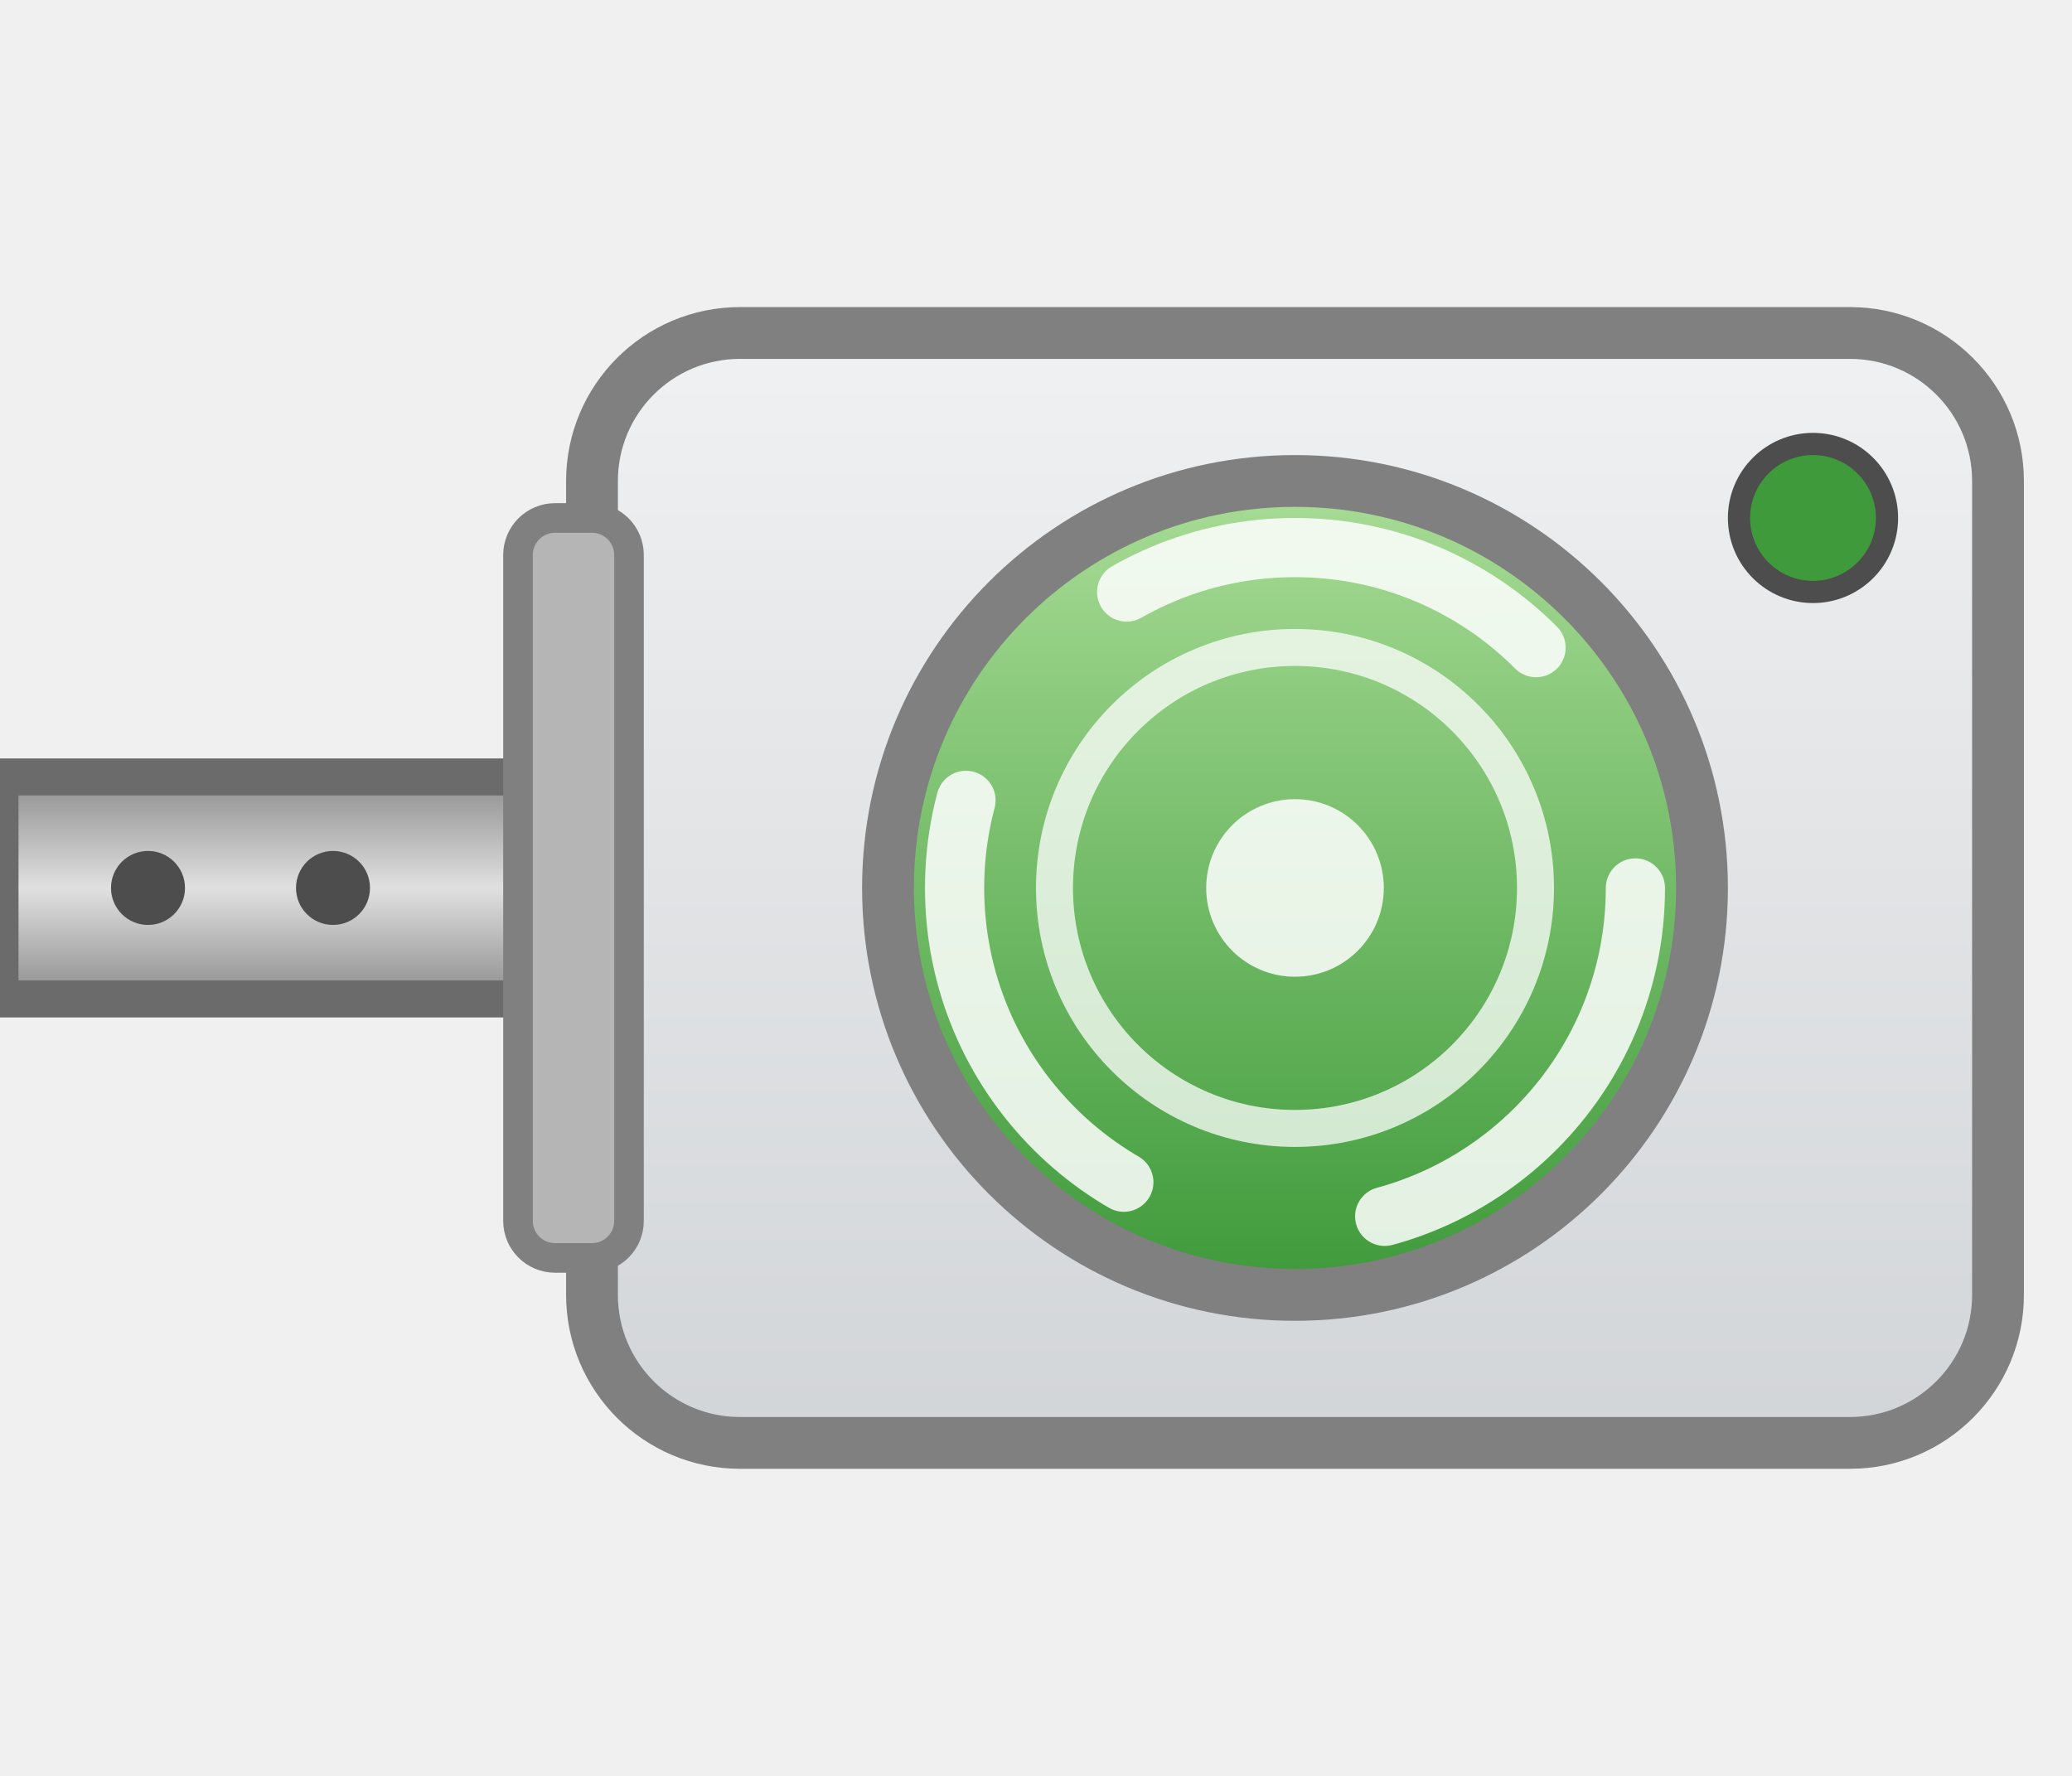
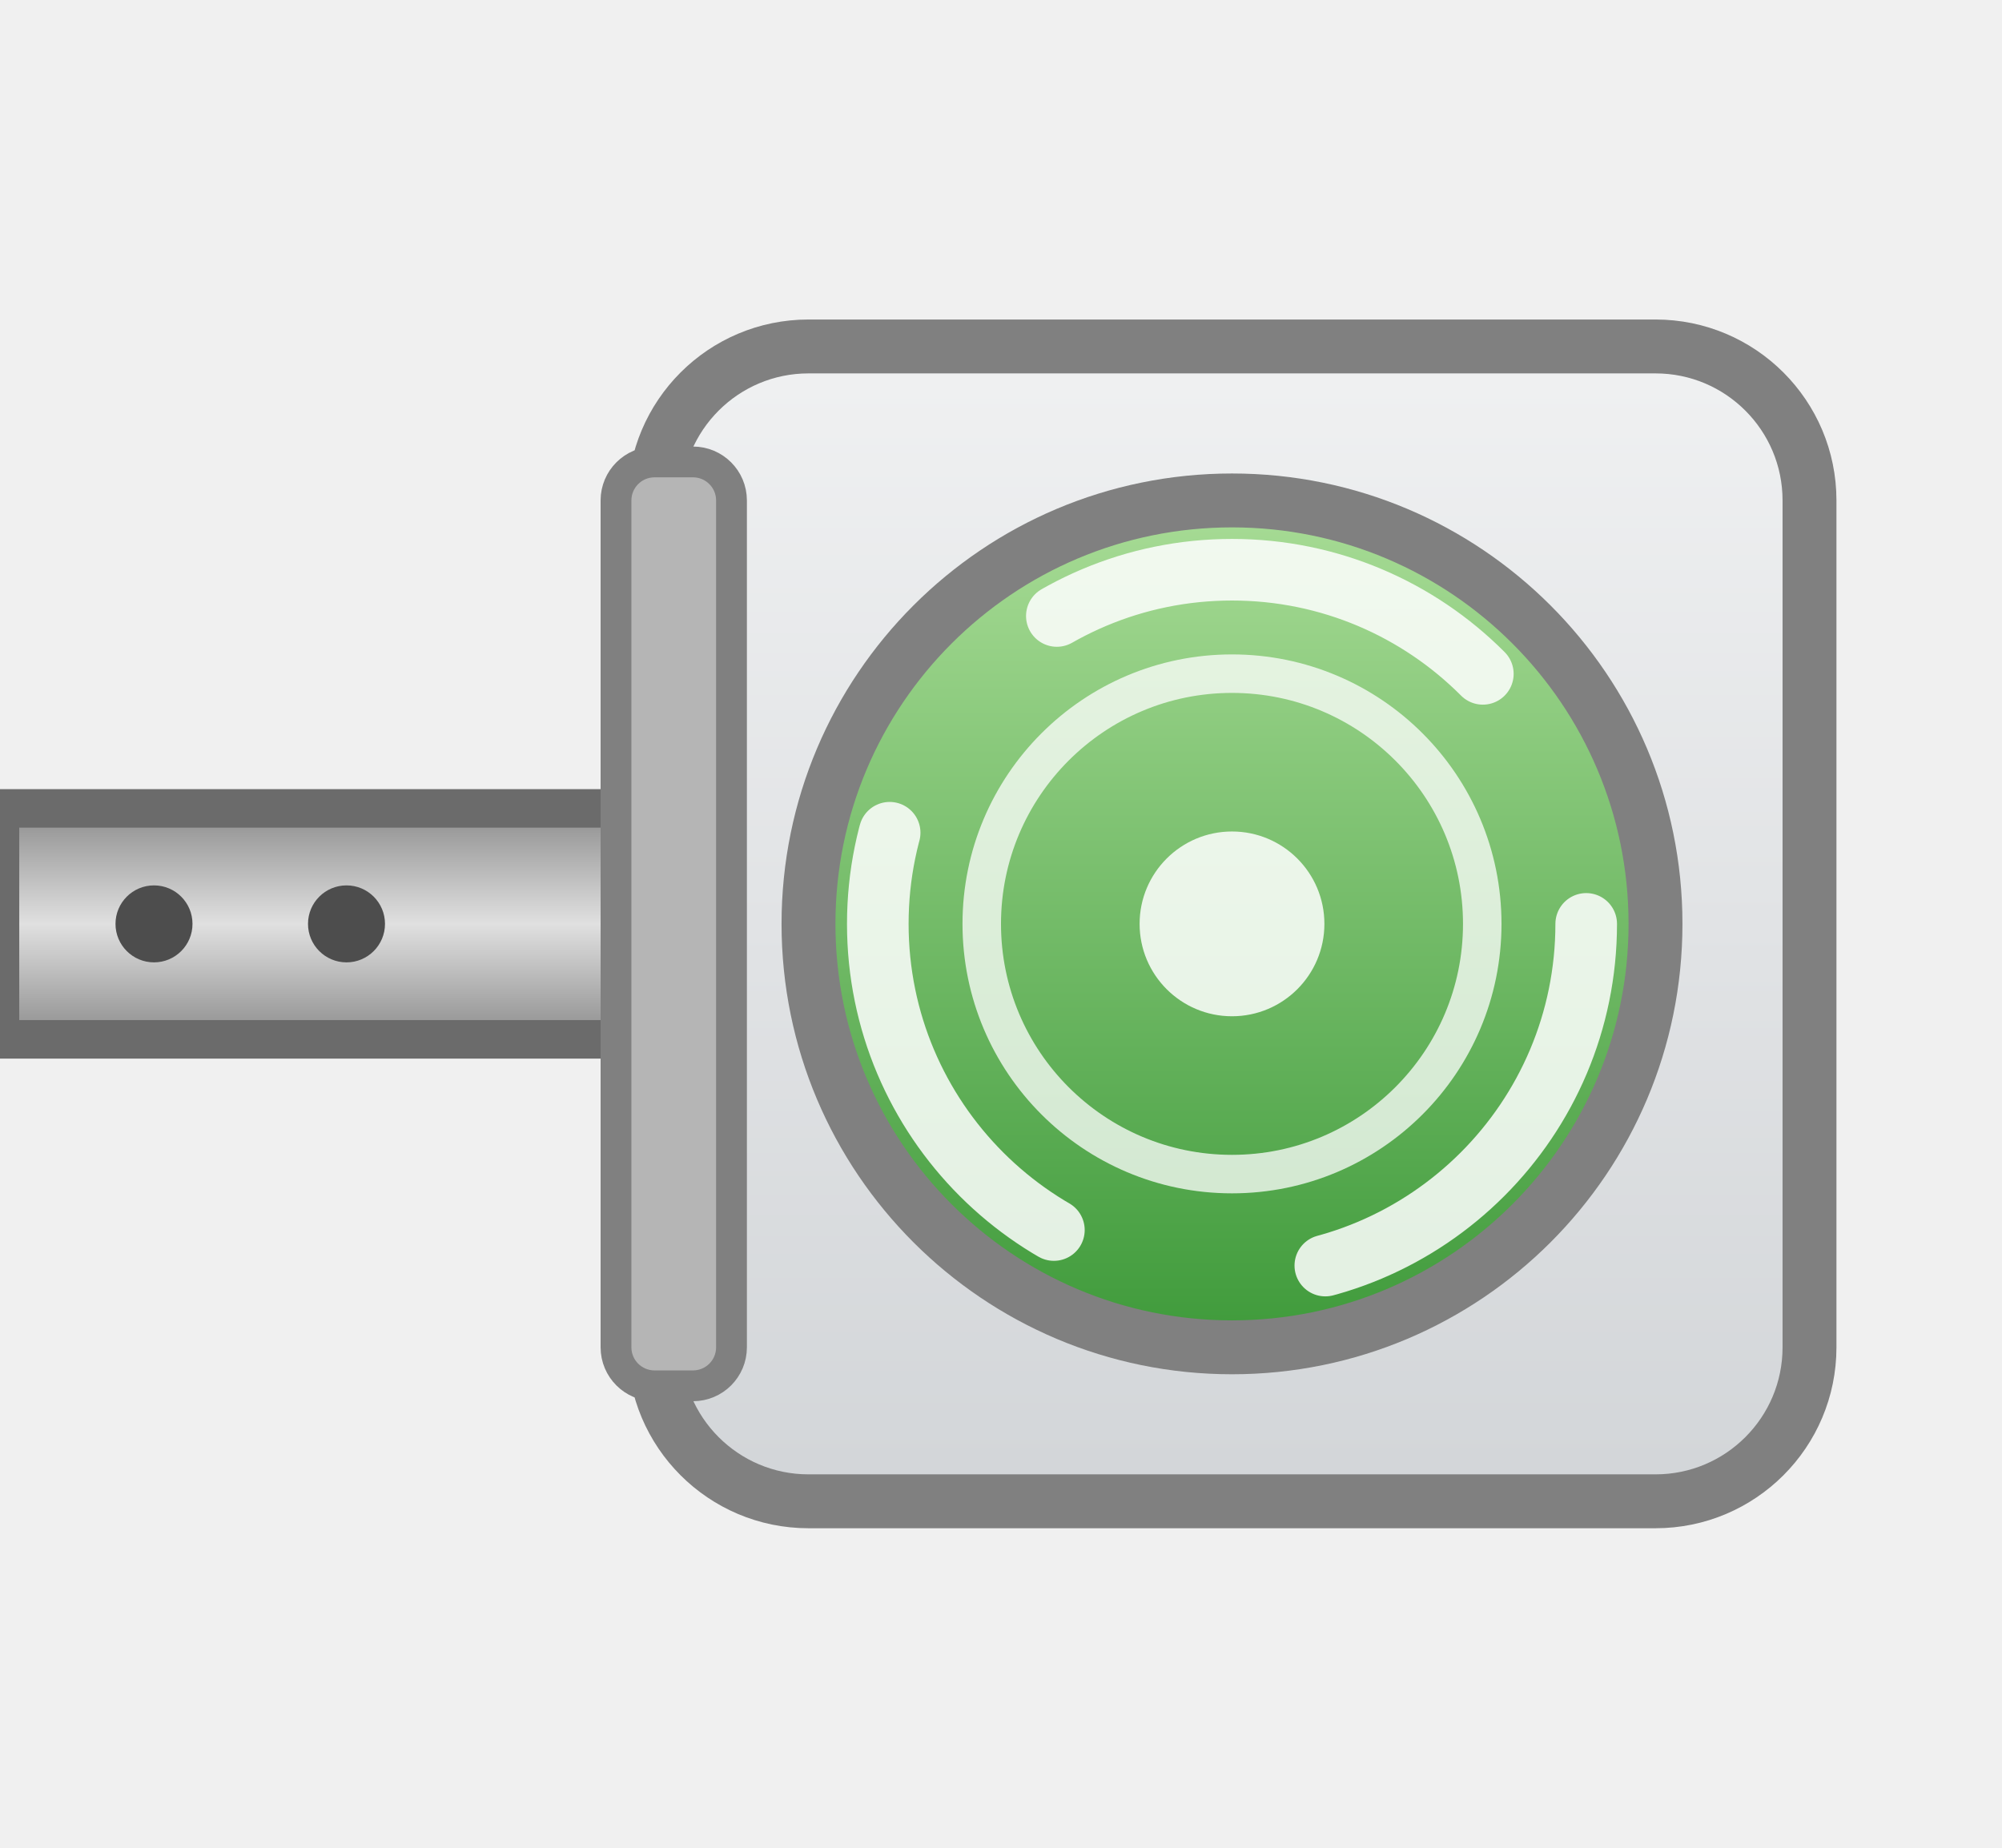
- <svg xmlns="http://www.w3.org/2000/svg" width="56" height="48" viewBox="0 0 56 48" role="img">
+ <svg xmlns="http://www.w3.org/2000/svg" width="52" height="48" viewBox="0 0 52 48" role="img">
  <defs>
    <linearGradient id="gG" x1="0" y1="0" x2="0" y2="1">
      <stop offset="0" stop-color="#F0F1F2" />
      <stop offset="1" stop-color="#D2D5D8" />
    </linearGradient>
    <linearGradient id="gR" x1="0" y1="0" x2="0" y2="1">
      <stop offset="0" stop-color="#8C8C8C" />
      <stop offset="0.5" stop-color="#E0E0E0" />
      <stop offset="1" stop-color="#8C8C8C" />
    </linearGradient>
    <linearGradient id="gK" x1="0" y1="0" x2="0" y2="1">
      <stop offset="0" stop-color="#A8DC96" />
      <stop offset="1" stop-color="#3E9A3A" />
    </linearGradient>
  </defs>
-   <rect x="0" y="21" width="18" height="6" fill="url(#gR)" stroke="#6B6B6B" stroke-width="1" />
+   <rect x="0" y="21" width="19" height="6" fill="url(#gR)" stroke="#6B6B6B" stroke-width="1" />
  <g fill="#4D4D4D">
    <circle cx="4" cy="24" r="1" />
    <circle cx="9" cy="24" r="1" />
  </g>
  <circle cx="2" cy="24" r="1.3" fill="#FFFFFF" opacity="0">
-     <animate attributeName="cx" values="2;16" dur="1.2s" begin="0s" repeatCount="indefinite" />
+     <animate attributeName="cx" values="2;17" dur="1.2s" begin="0s" repeatCount="indefinite" />
    <animate attributeName="opacity" values="0;1;1;0" keyTimes="0;0.15;0.8;1" dur="1.2s" begin="0s" repeatCount="indefinite" />
  </circle>
  <circle cx="2" cy="24" r="1.3" fill="#FFFFFF" opacity="0">
-     <animate attributeName="cx" values="2;16" dur="1.2s" begin="0.4s" repeatCount="indefinite" />
+     <animate attributeName="cx" values="2;17" dur="1.2s" begin="0.4s" repeatCount="indefinite" />
    <animate attributeName="opacity" values="0;1;1;0" keyTimes="0;0.15;0.8;1" dur="1.2s" begin="0.4s" repeatCount="indefinite" />
  </circle>
  <circle cx="2" cy="24" r="1.3" fill="#FFFFFF" opacity="0">
-     <animate attributeName="cx" values="2;16" dur="1.2s" begin="0.8s" repeatCount="indefinite" />
+     <animate attributeName="cx" values="2;17" dur="1.2s" begin="0.8s" repeatCount="indefinite" />
    <animate attributeName="opacity" values="0;1;1;0" keyTimes="0;0.15;0.8;1" dur="1.2s" begin="0.8s" repeatCount="indefinite" />
  </circle>
-   <rect x="16" y="9" width="38" height="30" rx="4" fill="url(#gG)" stroke="#808080" stroke-width="1.4" />
-   <rect x="14" y="14" width="3" height="20" rx="1" fill="#B5B5B5" stroke="#808080" stroke-width="0.8" />
-   <circle cx="35" cy="24" r="11" fill="url(#gK)" />
-   <circle cx="35" cy="24" r="11" fill="none" stroke="#808080" stroke-width="1.4" />
-   <circle cx="35" cy="24" r="6.5" fill="none" stroke="#FFFFFF" stroke-opacity="0.75" stroke-width="1" />
-   <circle cx="35" cy="24" r="2.4" fill="#FFFFFF" fill-opacity="0.85" />
-   <circle cx="35" cy="24" r="9.2" fill="none" stroke="#FFFFFF" stroke-opacity="0.85" stroke-width="1.6" stroke-linecap="round" stroke-dasharray="12 7.3">
-     <animateTransform attributeName="transform" type="rotate" from="0 35 24" to="360 35 24" dur="1.6s" repeatCount="indefinite" />
+   <rect x="17" y="9" width="30" height="30" rx="4" fill="url(#gG)" stroke="#808080" stroke-width="1.4" />
+   <rect x="16" y="12" width="3" height="24" rx="1" fill="#B5B5B5" stroke="#808080" stroke-width="0.8" />
+   <circle cx="32" cy="24" r="11" fill="url(#gK)" />
+   <circle cx="32" cy="24" r="11" fill="none" stroke="#808080" stroke-width="1.4" />
+   <circle cx="32" cy="24" r="6.5" fill="none" stroke="#FFFFFF" stroke-opacity="0.75" stroke-width="1" />
+   <circle cx="32" cy="24" r="2.4" fill="#FFFFFF" fill-opacity="0.85" />
+   <circle cx="32" cy="24" r="9.2" fill="none" stroke="#FFFFFF" stroke-opacity="0.85" stroke-width="1.6" stroke-linecap="round" stroke-dasharray="12 7.3">
+     <animateTransform attributeName="transform" type="rotate" from="0 32 24" to="360 32 24" dur="1.6s" repeatCount="indefinite" />
  </circle>
-   <circle cx="49" cy="14" r="2" fill="#3E9A3A" stroke="#4D4D4D" stroke-width="0.6" />
</svg>
